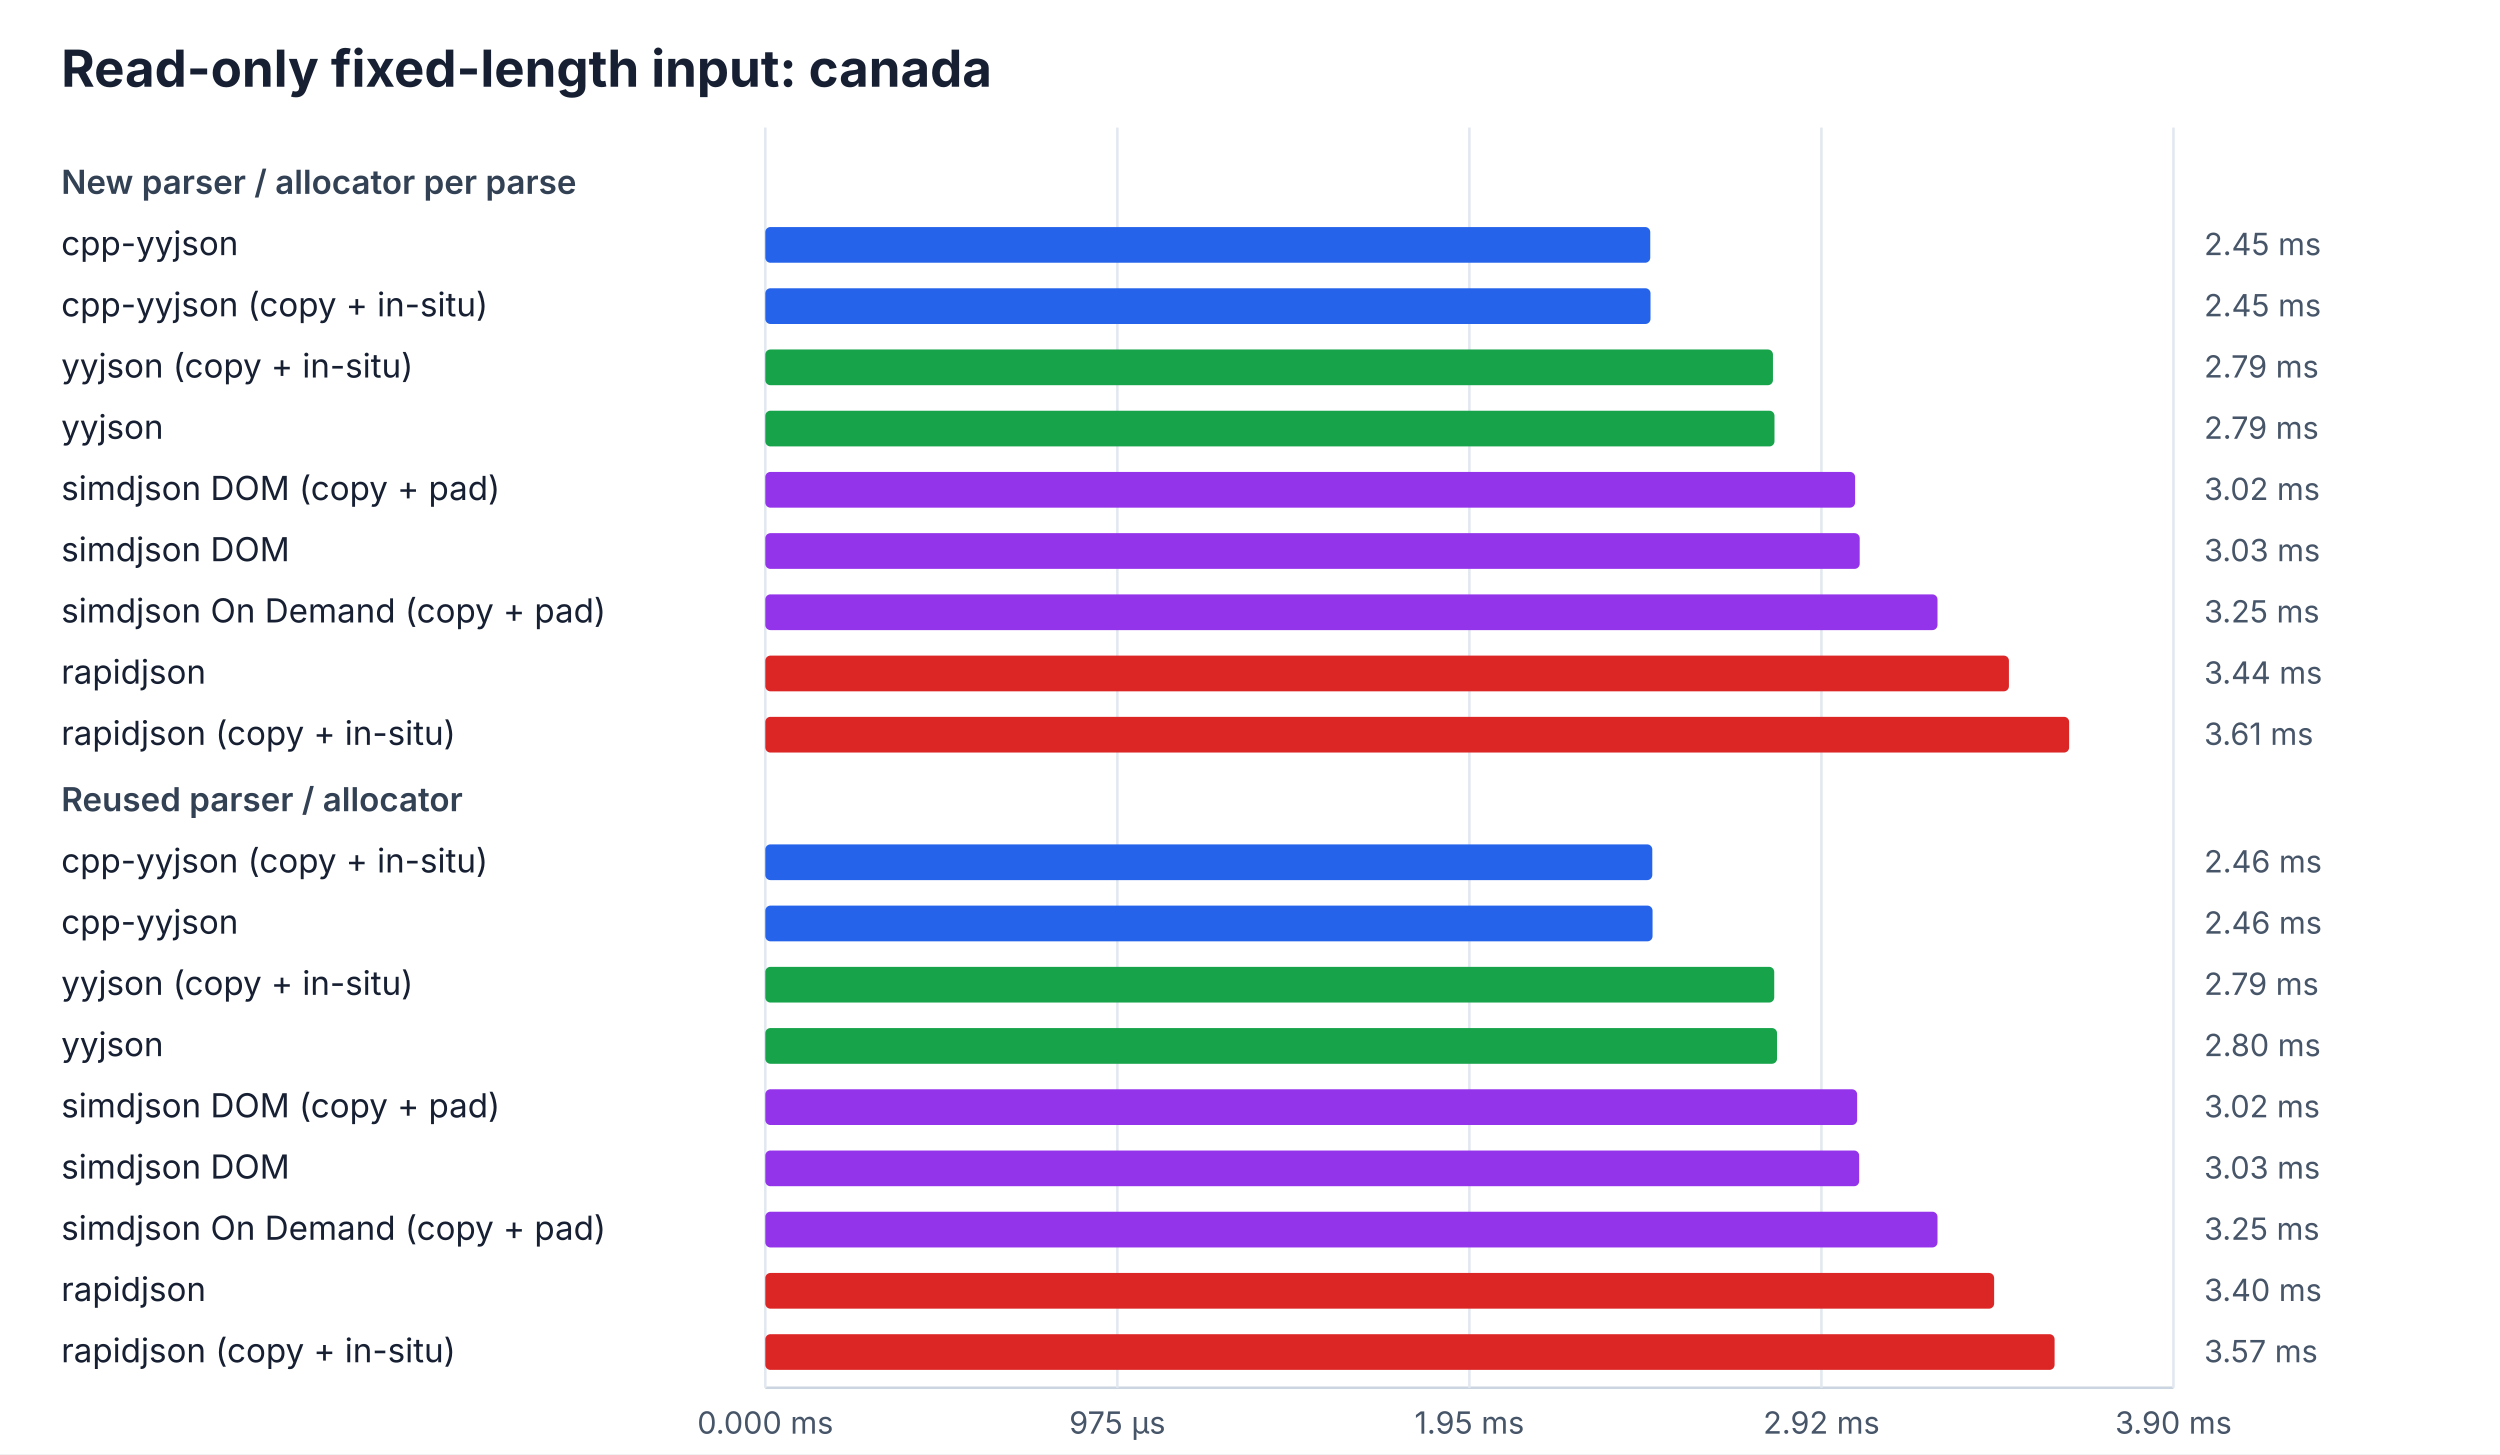
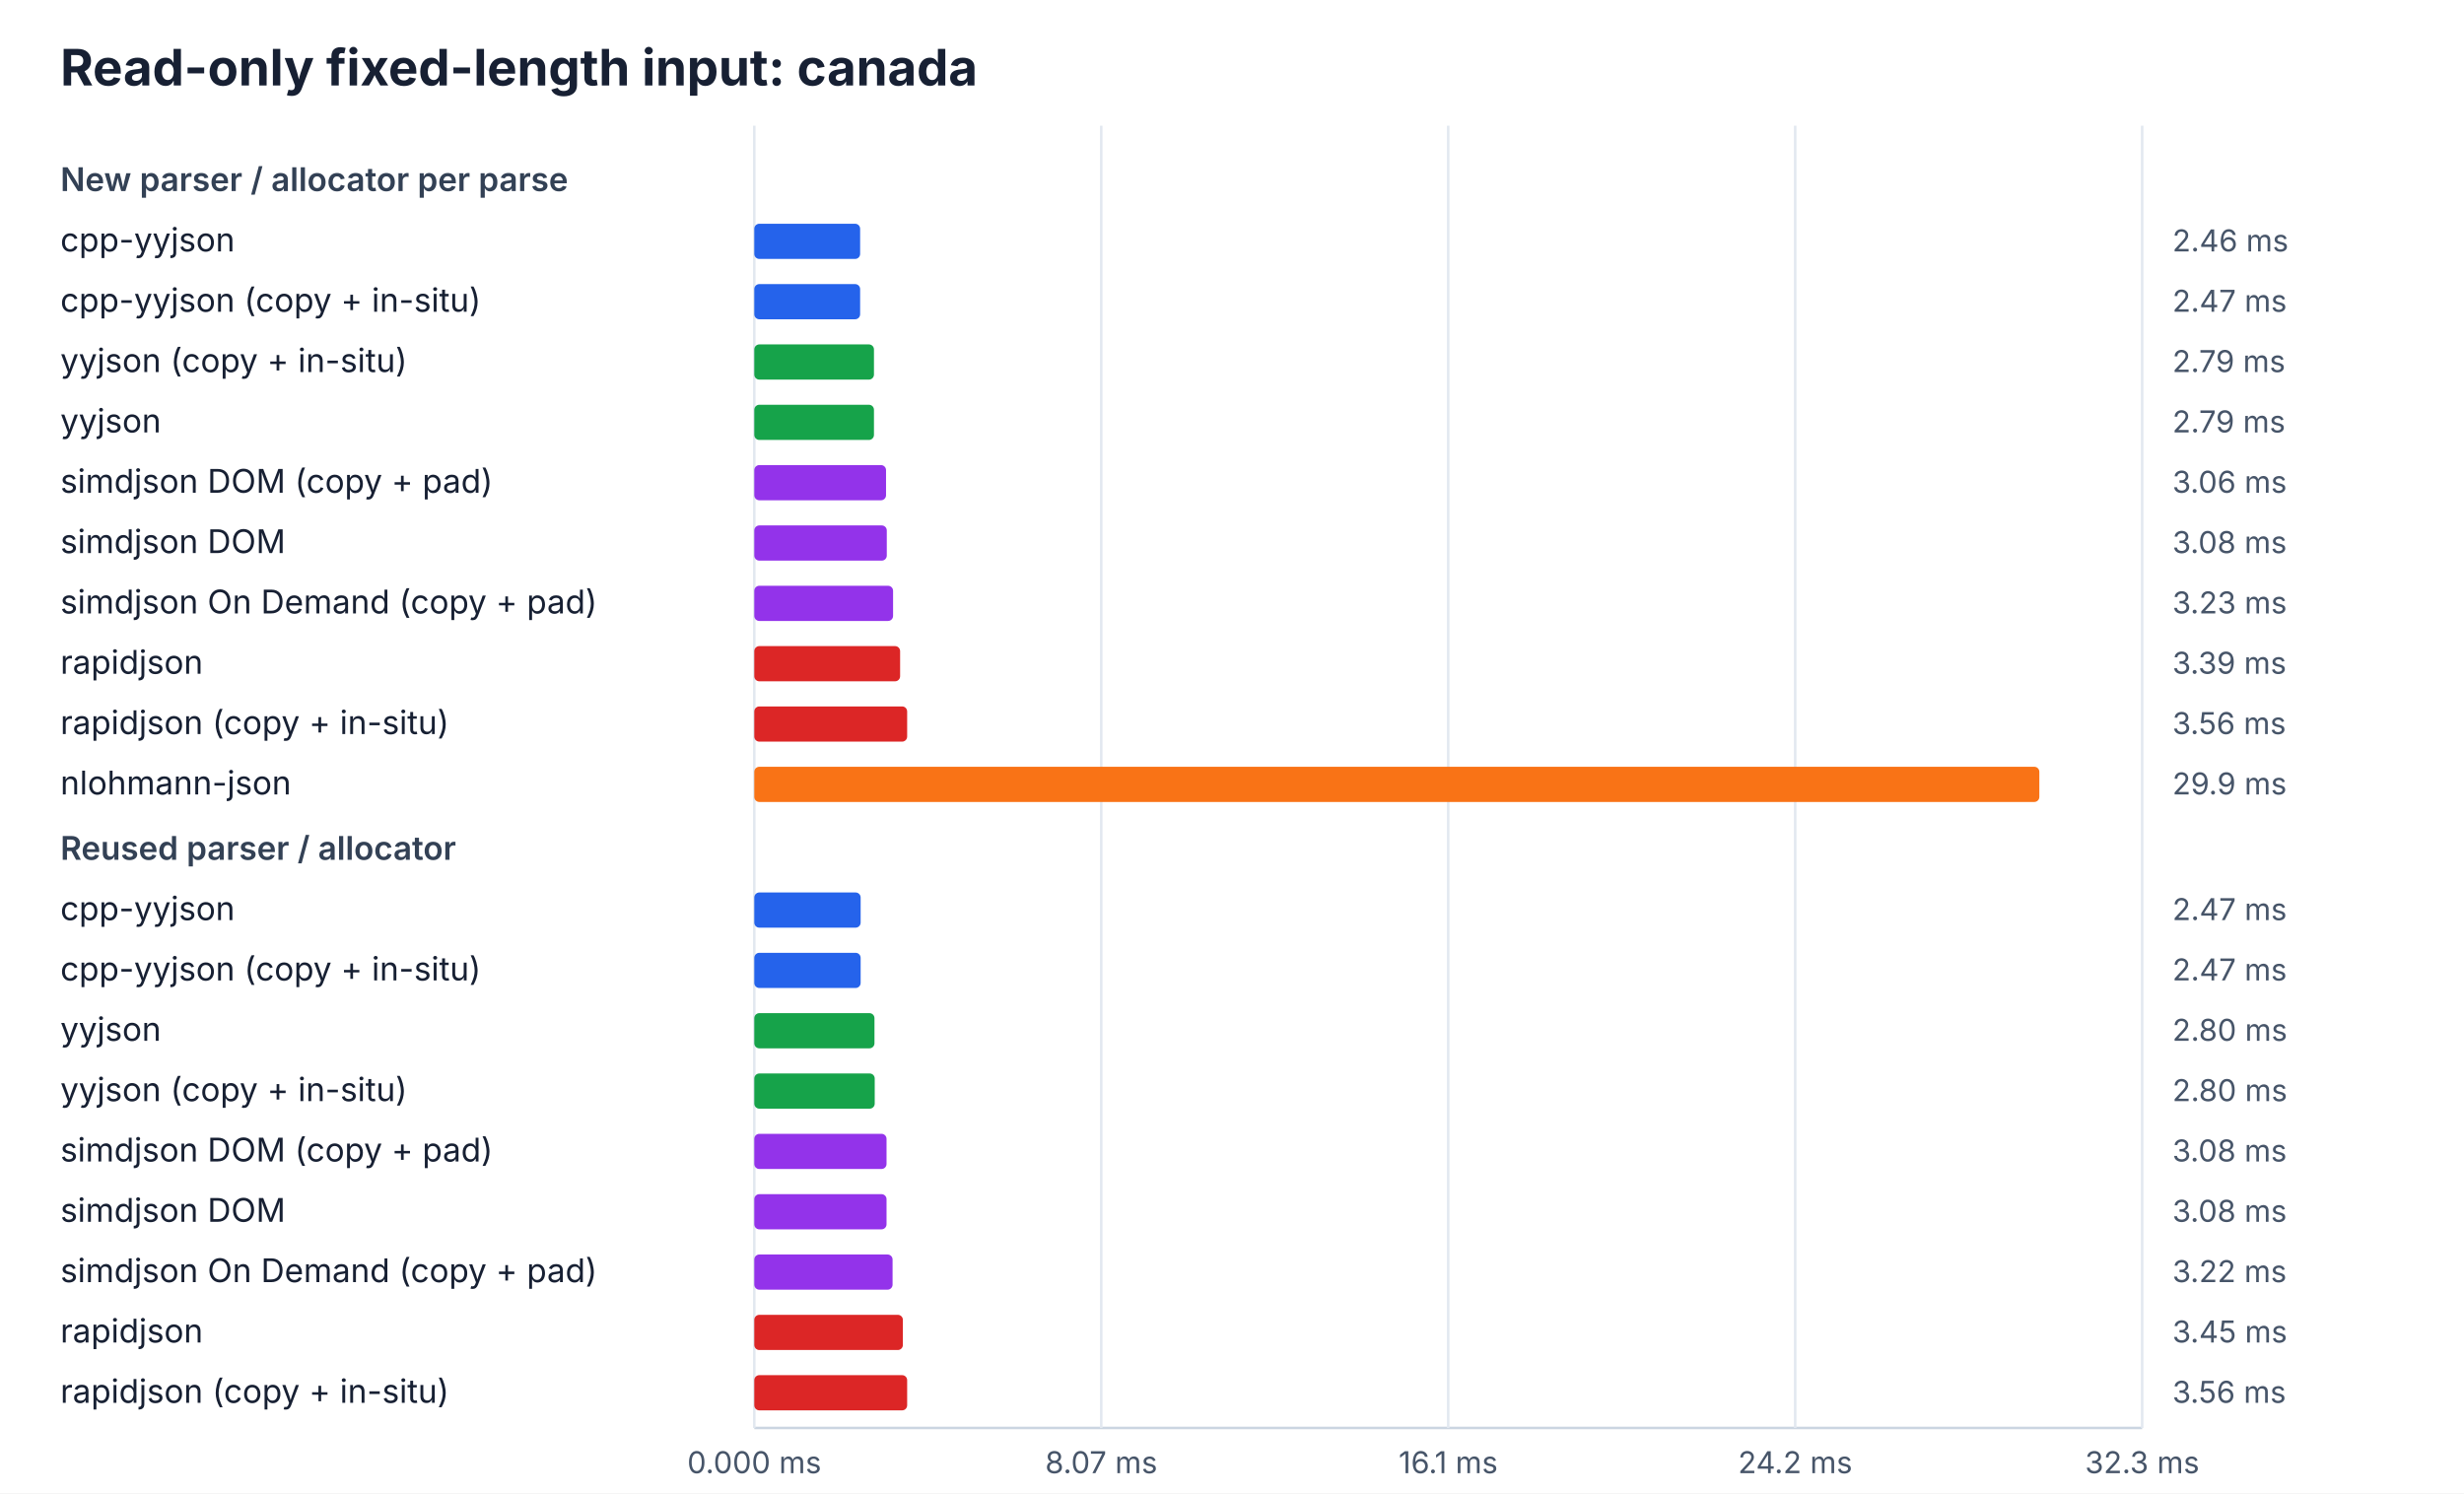
- <svg xmlns="http://www.w3.org/2000/svg" width="980" height="570" viewBox="0 0 980 570">
+ <svg xmlns="http://www.w3.org/2000/svg" width="980" height="594" viewBox="0 0 980 594">
  <rect width="100%" height="100%" fill="#ffffff" />
  <style>text{font-family:ui-sans-serif,system-ui,-apple-system,BlinkMacSystemFont,"Segoe UI",sans-serif;fill:#172033}.title{font-size:20px;font-weight:700}.heading{font-size:13px;font-weight:600;fill:#334155}.label{font-size:13px}.value{font-size:12px;fill:#475569}.axis{stroke:#cbd5e1;stroke-width:1}.grid{stroke:#e2e8f0;stroke-width:1}</style>
  <text x="24" y="34" class="title">Read-only fixed-length input: canada</text>
-   <line x1="300" y1="544" x2="852" y2="544" class="axis" />
-   <line x1="300.0" y1="50" x2="300.0" y2="544" class="grid" />
-   <text x="300.0" y="562" class="value" text-anchor="middle">0.000 ms</text>
-   <line x1="438.0" y1="50" x2="438.0" y2="544" class="grid" />
-   <text x="438.0" y="562" class="value" text-anchor="middle">975 µs</text>
-   <line x1="576.0" y1="50" x2="576.0" y2="544" class="grid" />
-   <text x="576.0" y="562" class="value" text-anchor="middle">1.95 ms</text>
-   <line x1="714.0" y1="50" x2="714.0" y2="544" class="grid" />
-   <text x="714.0" y="562" class="value" text-anchor="middle">2.92 ms</text>
-   <line x1="852.0" y1="50" x2="852.0" y2="544" class="grid" />
-   <text x="852.0" y="562" class="value" text-anchor="middle">3.90 ms</text>
+   <line x1="300" y1="568" x2="852" y2="568" class="axis" />
+   <line x1="300.0" y1="50" x2="300.0" y2="568" class="grid" />
+   <text x="300.0" y="586" class="value" text-anchor="middle">0.000 ms</text>
+   <line x1="438.0" y1="50" x2="438.0" y2="568" class="grid" />
+   <text x="438.0" y="586" class="value" text-anchor="middle">8.07 ms</text>
+   <line x1="576.0" y1="50" x2="576.0" y2="568" class="grid" />
+   <text x="576.0" y="586" class="value" text-anchor="middle">16.1 ms</text>
+   <line x1="714.0" y1="50" x2="714.0" y2="568" class="grid" />
+   <text x="714.0" y="586" class="value" text-anchor="middle">24.2 ms</text>
+   <line x1="852.0" y1="50" x2="852.0" y2="568" class="grid" />
+   <text x="852.0" y="586" class="value" text-anchor="middle">32.3 ms</text>
  <text x="24" y="76" class="heading">New parser / allocator per parse</text>
  <text x="24" y="100" class="label">cpp-yyjson</text>
-   <rect x="300" y="89" width="346.9" height="14" rx="2" fill="#2563eb" />
-   <text x="864" y="100" class="value">2.45 ms</text>
+   <rect x="300" y="89" width="42.1" height="14" rx="2" fill="#2563eb" />
+   <text x="864" y="100" class="value">2.46 ms</text>
  <text x="24" y="124" class="label">cpp-yyjson (copy + in-situ)</text>
-   <rect x="300" y="113" width="347.0" height="14" rx="2" fill="#2563eb" />
-   <text x="864" y="124" class="value">2.45 ms</text>
+   <rect x="300" y="113" width="42.1" height="14" rx="2" fill="#2563eb" />
+   <text x="864" y="124" class="value">2.47 ms</text>
  <text x="24" y="148" class="label">yyjson (copy + in-situ)</text>
-   <rect x="300" y="137" width="395.0" height="14" rx="2" fill="#16a34a" />
+   <rect x="300" y="137" width="47.6" height="14" rx="2" fill="#16a34a" />
  <text x="864" y="148" class="value">2.79 ms</text>
  <text x="24" y="172" class="label">yyjson</text>
-   <rect x="300" y="161" width="395.6" height="14" rx="2" fill="#16a34a" />
+   <rect x="300" y="161" width="47.6" height="14" rx="2" fill="#16a34a" />
  <text x="864" y="172" class="value">2.79 ms</text>
  <text x="24" y="196" class="label">simdjson DOM (copy + pad)</text>
-   <rect x="300" y="185" width="427.2" height="14" rx="2" fill="#9333ea" />
-   <text x="864" y="196" class="value">3.02 ms</text>
+   <rect x="300" y="185" width="52.4" height="14" rx="2" fill="#9333ea" />
+   <text x="864" y="196" class="value">3.06 ms</text>
  <text x="24" y="220" class="label">simdjson DOM</text>
-   <rect x="300" y="209" width="429.0" height="14" rx="2" fill="#9333ea" />
-   <text x="864" y="220" class="value">3.03 ms</text>
+   <rect x="300" y="209" width="52.7" height="14" rx="2" fill="#9333ea" />
+   <text x="864" y="220" class="value">3.08 ms</text>
  <text x="24" y="244" class="label">simdjson On Demand (copy + pad)</text>
-   <rect x="300" y="233" width="459.5" height="14" rx="2" fill="#9333ea" />
-   <text x="864" y="244" class="value">3.25 ms</text>
+   <rect x="300" y="233" width="55.2" height="14" rx="2" fill="#9333ea" />
+   <text x="864" y="244" class="value">3.23 ms</text>
  <text x="24" y="268" class="label">rapidjson</text>
-   <rect x="300" y="257" width="487.5" height="14" rx="2" fill="#dc2626" />
-   <text x="864" y="268" class="value">3.44 ms</text>
+   <rect x="300" y="257" width="58.0" height="14" rx="2" fill="#dc2626" />
+   <text x="864" y="268" class="value">3.39 ms</text>
  <text x="24" y="292" class="label">rapidjson (copy + in-situ)</text>
-   <rect x="300" y="281" width="511.1" height="14" rx="2" fill="#dc2626" />
-   <text x="864" y="292" class="value">3.61 ms</text>
-   <text x="24" y="318" class="heading">Reused parser / allocator</text>
-   <text x="24" y="342" class="label">cpp-yyjson (copy + in-situ)</text>
-   <rect x="300" y="331" width="347.7" height="14" rx="2" fill="#2563eb" />
-   <text x="864" y="342" class="value">2.46 ms</text>
+   <rect x="300" y="281" width="60.8" height="14" rx="2" fill="#dc2626" />
+   <text x="864" y="292" class="value">3.56 ms</text>
+   <text x="24" y="316" class="label">nlohmann-json</text>
+   <rect x="300" y="305" width="511.1" height="14" rx="2" fill="#f97316" />
+   <text x="864" y="316" class="value">29.9 ms</text>
+   <text x="24" y="342" class="heading">Reused parser / allocator</text>
  <text x="24" y="366" class="label">cpp-yyjson</text>
-   <rect x="300" y="355" width="347.8" height="14" rx="2" fill="#2563eb" />
-   <text x="864" y="366" class="value">2.46 ms</text>
-   <text x="24" y="390" class="label">yyjson (copy + in-situ)</text>
-   <rect x="300" y="379" width="395.5" height="14" rx="2" fill="#16a34a" />
-   <text x="864" y="390" class="value">2.79 ms</text>
+   <rect x="300" y="355" width="42.3" height="14" rx="2" fill="#2563eb" />
+   <text x="864" y="366" class="value">2.47 ms</text>
+   <text x="24" y="390" class="label">cpp-yyjson (copy + in-situ)</text>
+   <rect x="300" y="379" width="42.3" height="14" rx="2" fill="#2563eb" />
+   <text x="864" y="390" class="value">2.47 ms</text>
  <text x="24" y="414" class="label">yyjson</text>
-   <rect x="300" y="403" width="396.6" height="14" rx="2" fill="#16a34a" />
+   <rect x="300" y="403" width="47.8" height="14" rx="2" fill="#16a34a" />
  <text x="864" y="414" class="value">2.80 ms</text>
-   <text x="24" y="438" class="label">simdjson DOM (copy + pad)</text>
-   <rect x="300" y="427" width="428.0" height="14" rx="2" fill="#9333ea" />
-   <text x="864" y="438" class="value">3.02 ms</text>
-   <text x="24" y="462" class="label">simdjson DOM</text>
-   <rect x="300" y="451" width="428.8" height="14" rx="2" fill="#9333ea" />
-   <text x="864" y="462" class="value">3.03 ms</text>
-   <text x="24" y="486" class="label">simdjson On Demand (copy + pad)</text>
-   <rect x="300" y="475" width="459.5" height="14" rx="2" fill="#9333ea" />
-   <text x="864" y="486" class="value">3.25 ms</text>
-   <text x="24" y="510" class="label">rapidjson</text>
-   <rect x="300" y="499" width="481.7" height="14" rx="2" fill="#dc2626" />
-   <text x="864" y="510" class="value">3.40 ms</text>
-   <text x="24" y="534" class="label">rapidjson (copy + in-situ)</text>
-   <rect x="300" y="523" width="505.4" height="14" rx="2" fill="#dc2626" />
-   <text x="864" y="534" class="value">3.57 ms</text>
+   <text x="24" y="438" class="label">yyjson (copy + in-situ)</text>
+   <rect x="300" y="427" width="47.9" height="14" rx="2" fill="#16a34a" />
+   <text x="864" y="438" class="value">2.80 ms</text>
+   <text x="24" y="462" class="label">simdjson DOM (copy + pad)</text>
+   <rect x="300" y="451" width="52.6" height="14" rx="2" fill="#9333ea" />
+   <text x="864" y="462" class="value">3.08 ms</text>
+   <text x="24" y="486" class="label">simdjson DOM</text>
+   <rect x="300" y="475" width="52.6" height="14" rx="2" fill="#9333ea" />
+   <text x="864" y="486" class="value">3.08 ms</text>
+   <text x="24" y="510" class="label">simdjson On Demand (copy + pad)</text>
+   <rect x="300" y="499" width="55.0" height="14" rx="2" fill="#9333ea" />
+   <text x="864" y="510" class="value">3.22 ms</text>
+   <text x="24" y="534" class="label">rapidjson</text>
+   <rect x="300" y="523" width="59.1" height="14" rx="2" fill="#dc2626" />
+   <text x="864" y="534" class="value">3.45 ms</text>
+   <text x="24" y="558" class="label">rapidjson (copy + in-situ)</text>
+   <rect x="300" y="547" width="60.8" height="14" rx="2" fill="#dc2626" />
+   <text x="864" y="558" class="value">3.56 ms</text>
</svg>
